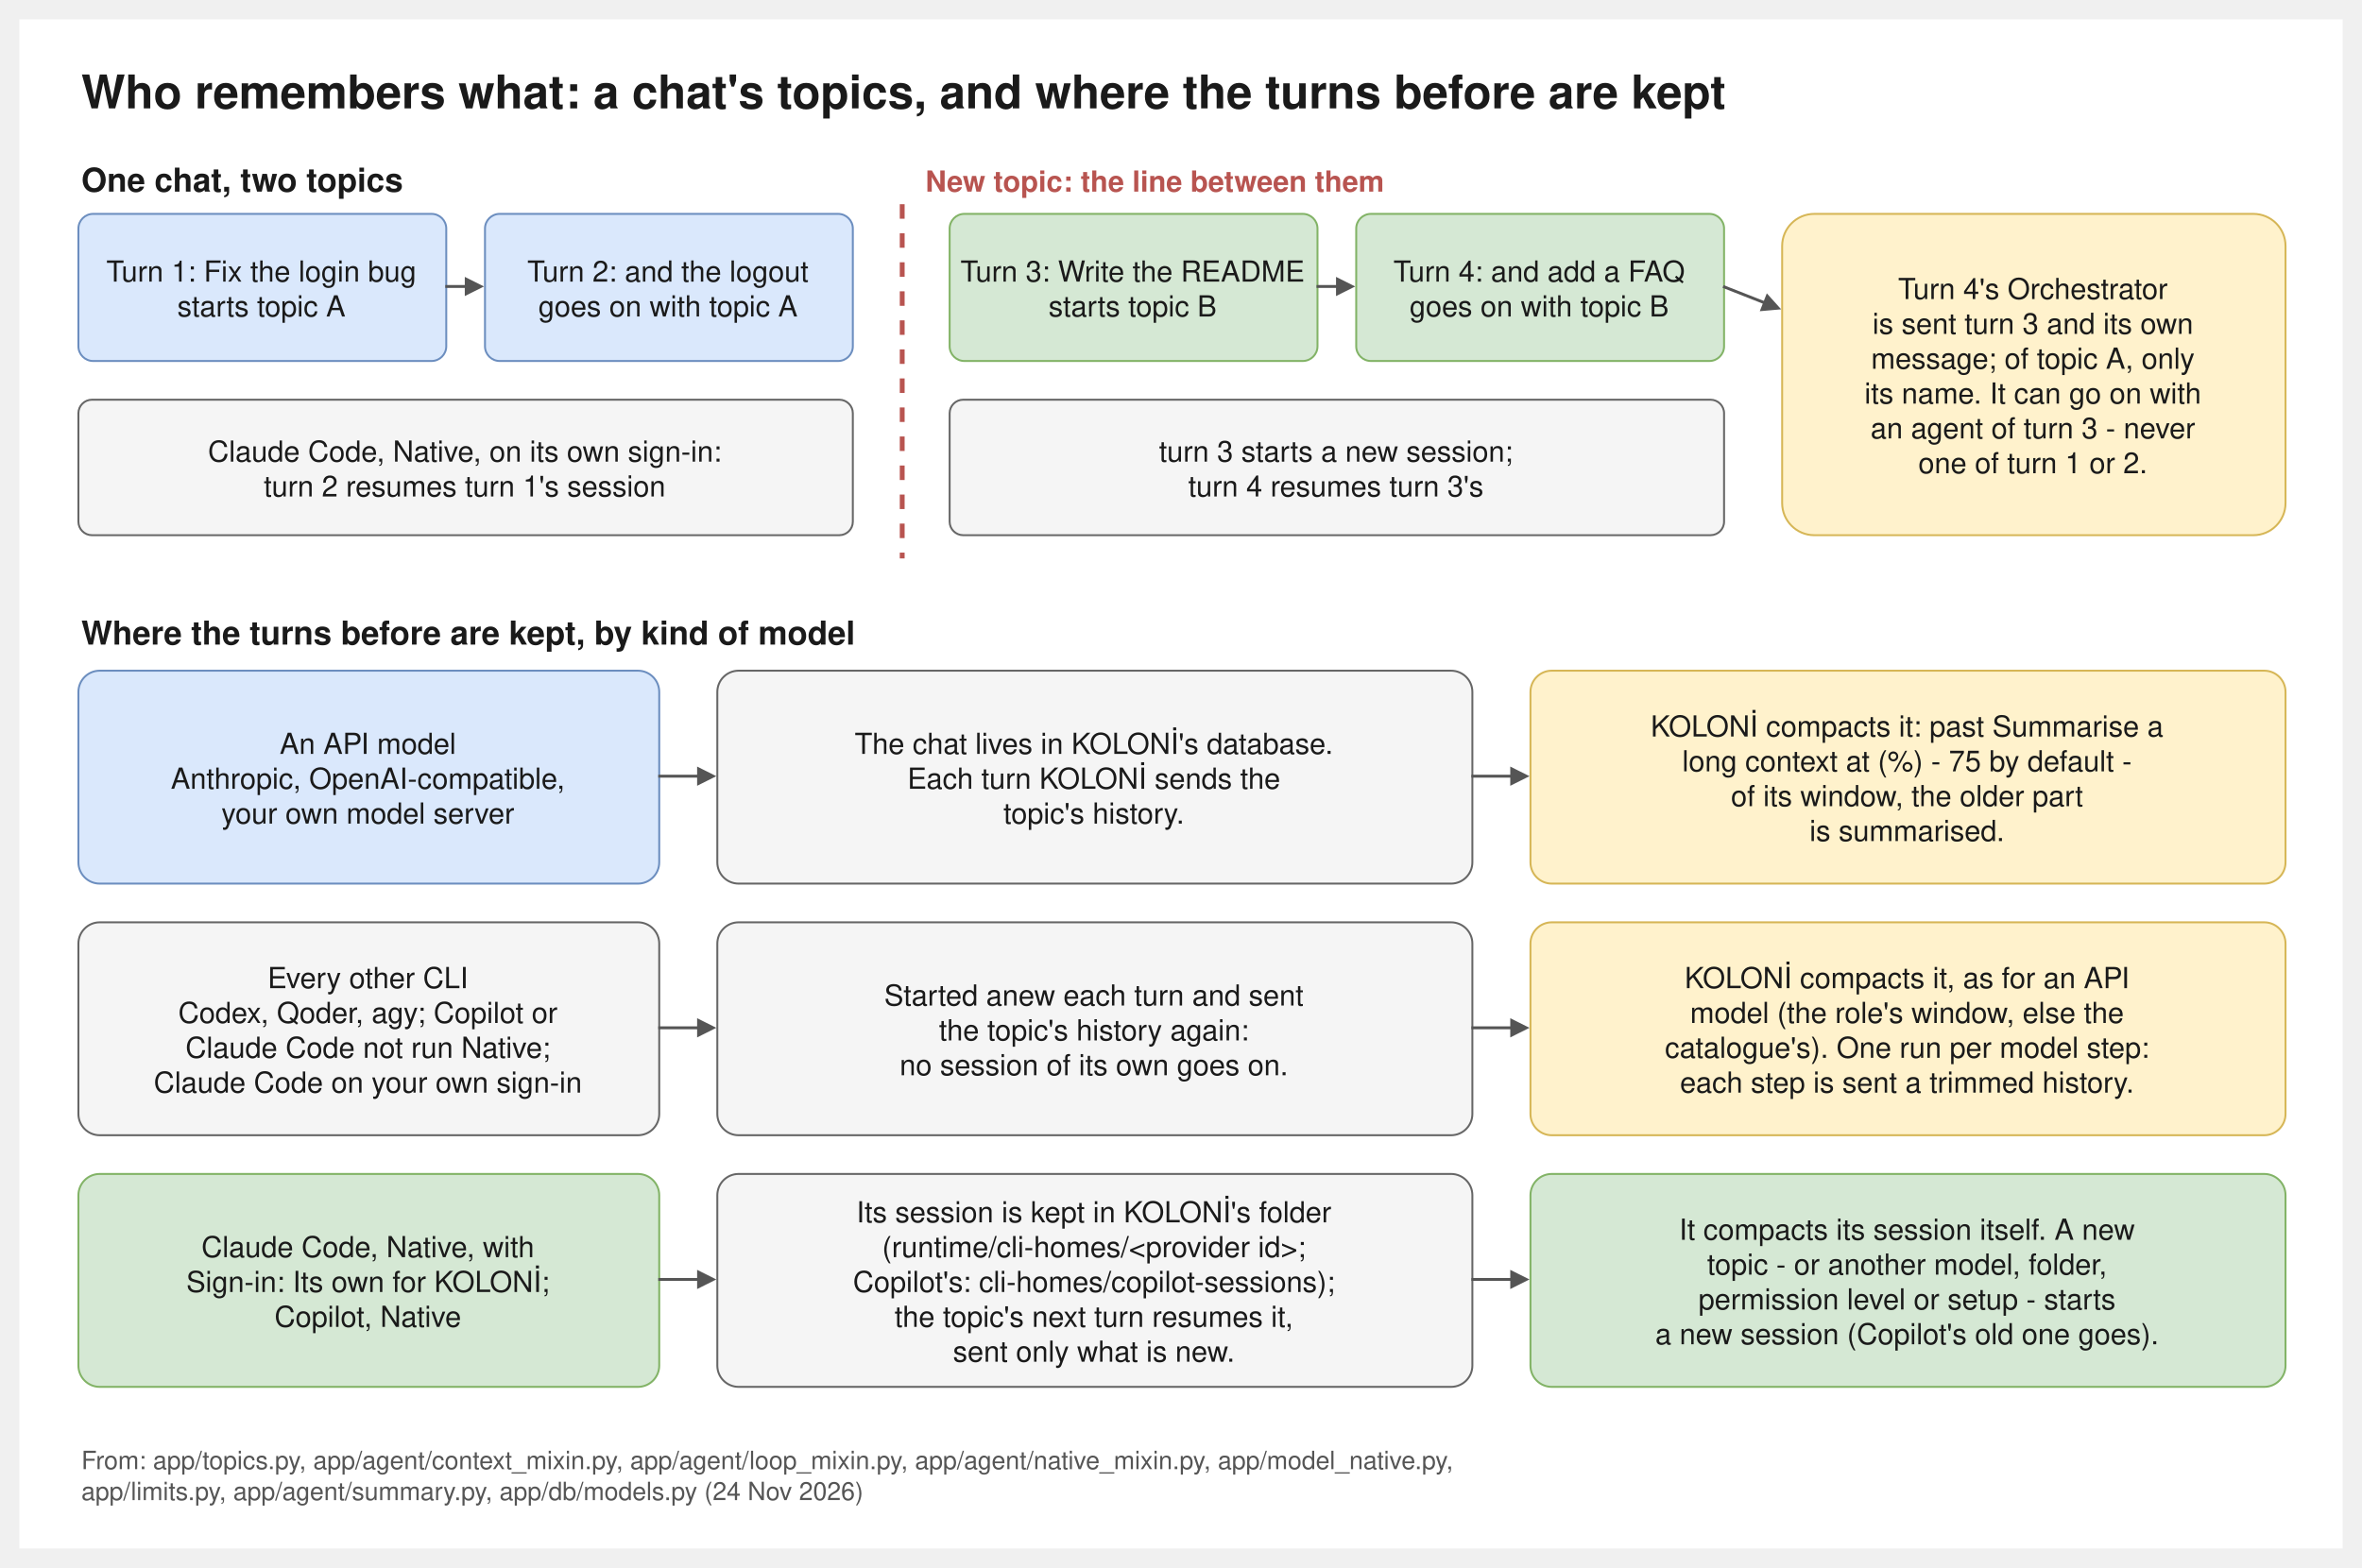
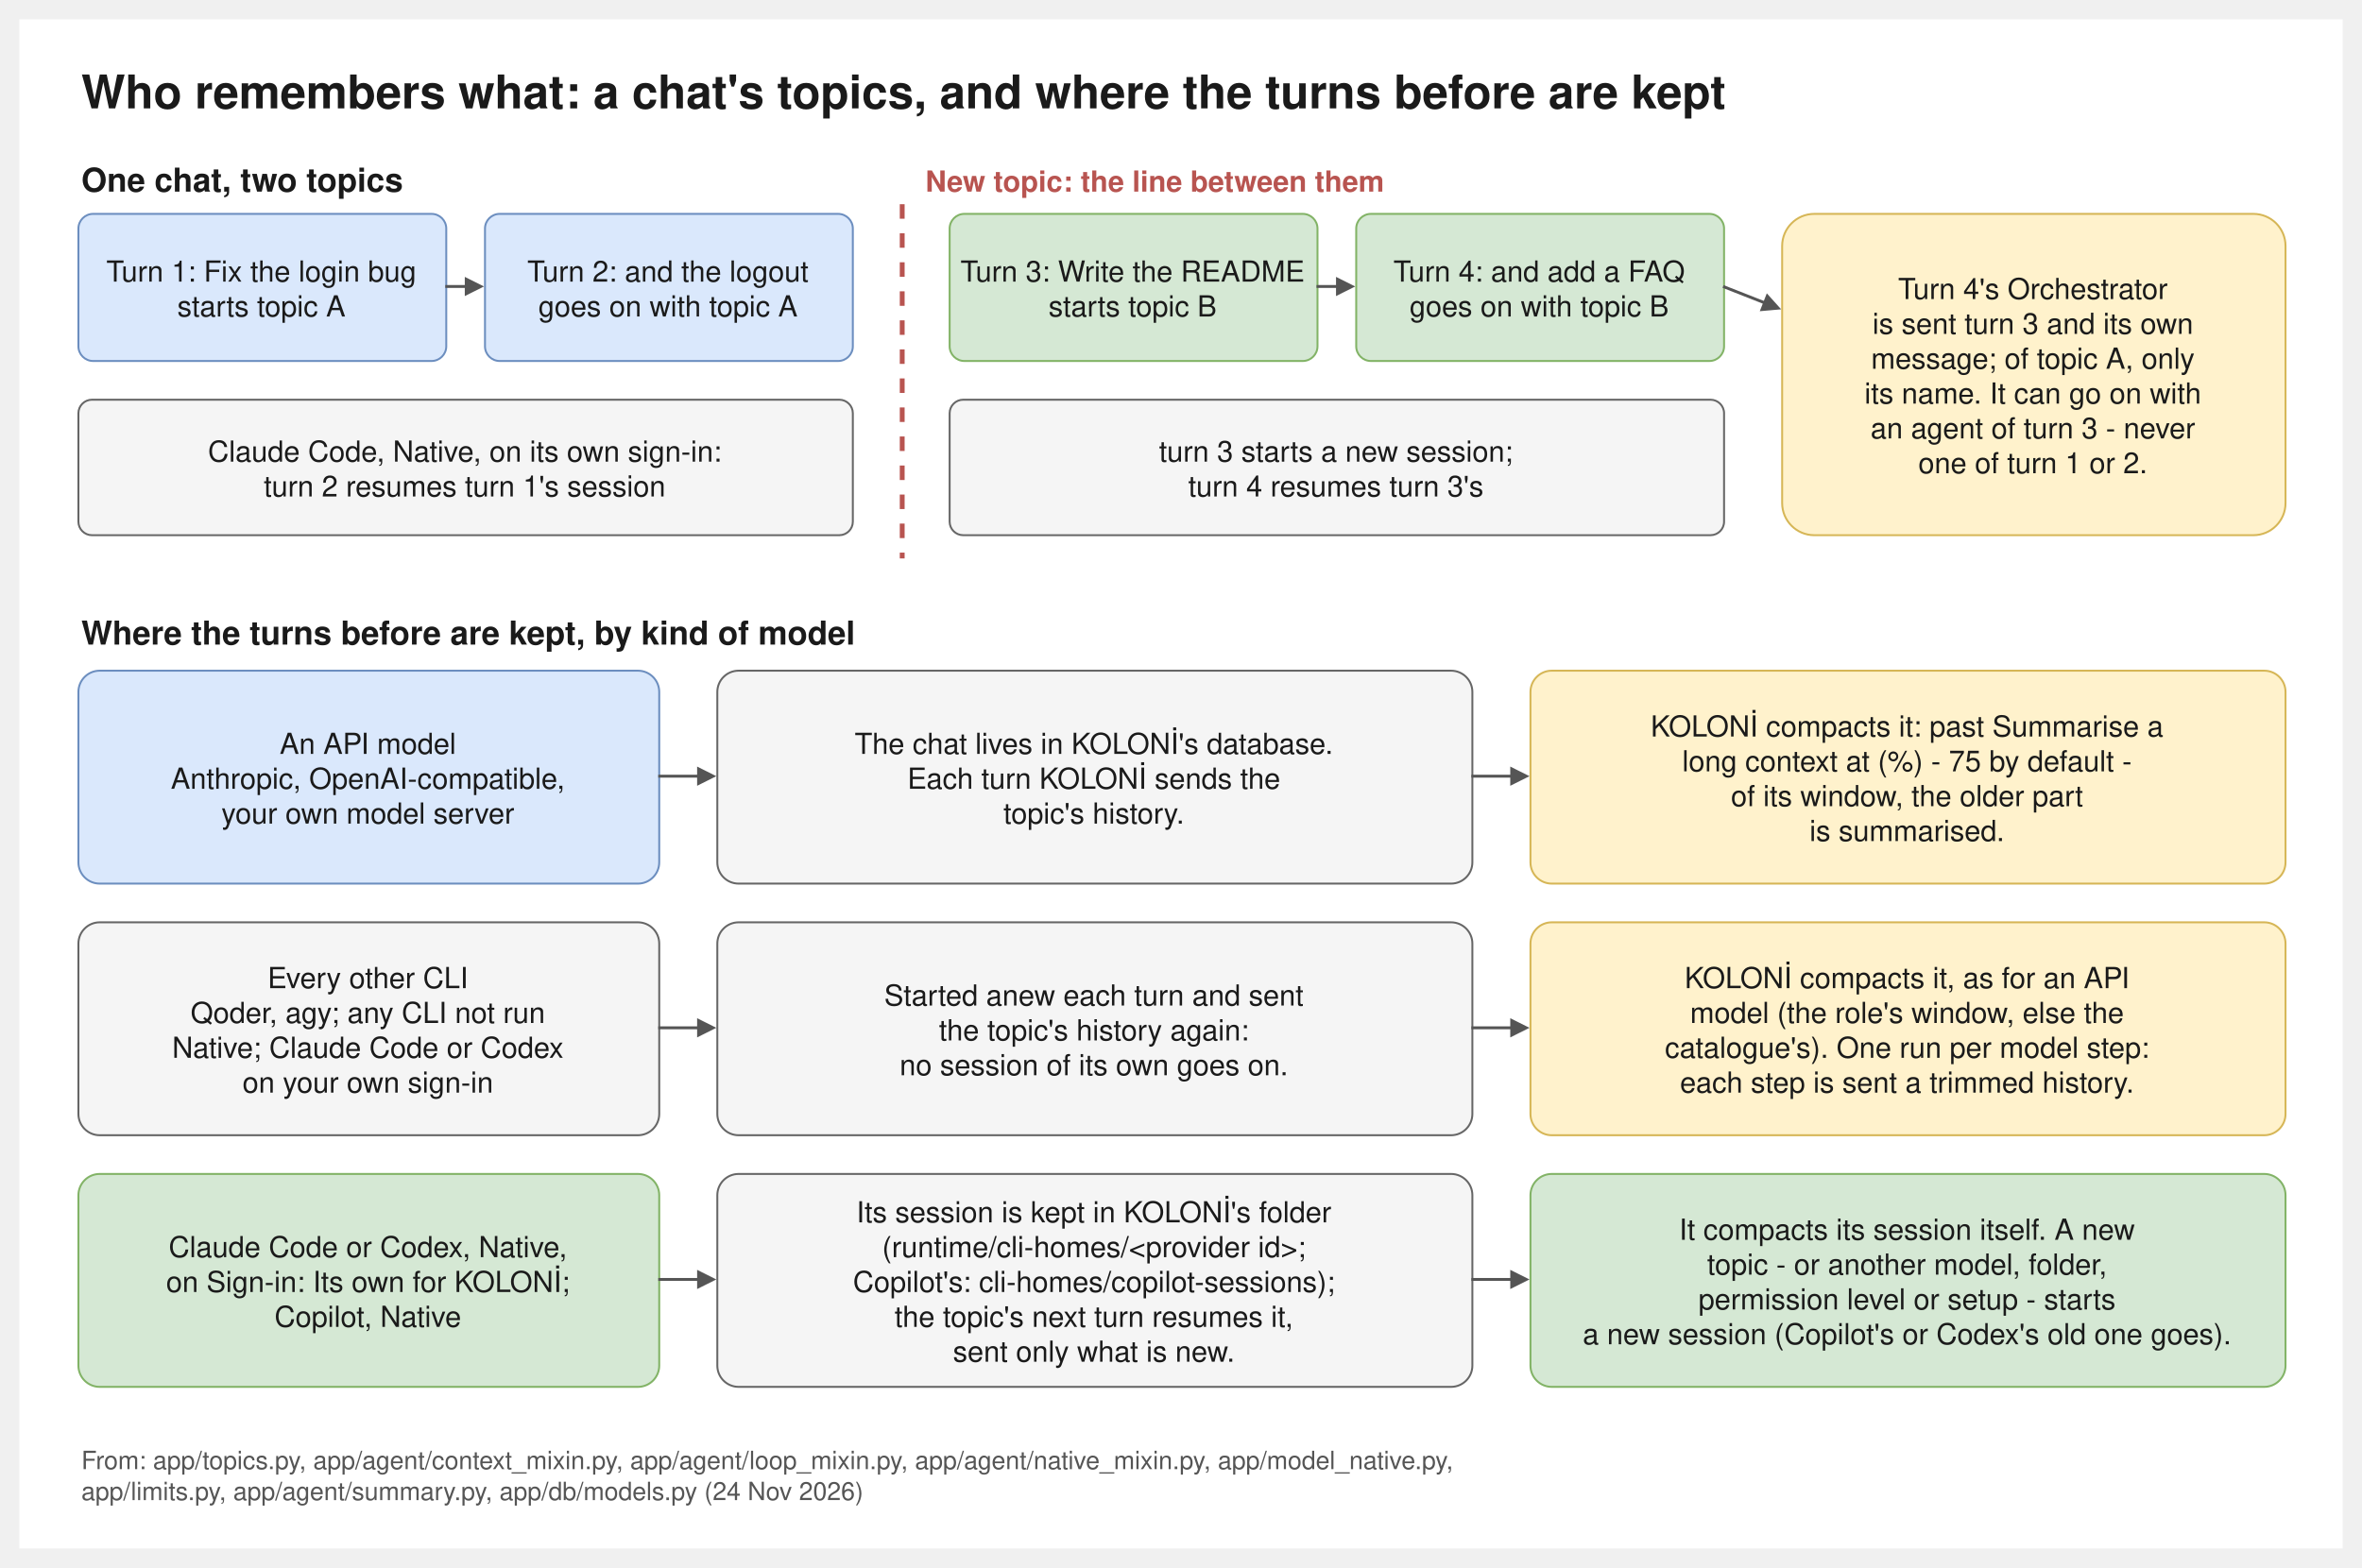
<svg xmlns="http://www.w3.org/2000/svg" style="background: transparent; background-color: transparent;" version="1.1" width="1220px" height="810px" viewBox="0 0 1220 810">
  <defs />
  <g>
    <g data-cell-id="0">
      <g data-cell-id="1">
        <g data-cell-id="backdrop">
          <g>
            <rect x="10" y="10" width="1200" height="790" fill="#ffffff" stroke="none" pointer-events="all" style="fill: light-dark(rgb(255, 255, 255), rgb(18, 18, 18));" />
          </g>
        </g>
        <g data-cell-id="title">
          <g>
            <rect x="40" y="26" width="1140" height="36" fill="none" stroke="none" pointer-events="all" />
          </g>
          <g>
            <g fill="#1a1a1a" font-family="Helvetica" font-weight="bold" text-anchor="start" font-size="24px" style="fill: light-dark(rgb(26, 26, 26), rgb(215, 215, 215));">
              <text x="42" y="56">Who remembers what: a chat's topics, and where the turns before are kept</text>
            </g>
          </g>
        </g>
        <g data-cell-id="s_head">
          <g>
            <rect x="40" y="76" width="400" height="24" fill="none" stroke="none" pointer-events="all" />
          </g>
          <g>
            <g fill="#1a1a1a" font-family="Helvetica" font-weight="bold" text-anchor="start" font-size="17px" style="fill: light-dark(rgb(26, 26, 26), rgb(215, 215, 215));">
              <text x="42" y="99">One chat, two topics</text>
            </g>
          </g>
        </g>
        <g data-cell-id="cut_label">
          <g>
            <rect x="476" y="78" width="300" height="22" fill="none" stroke="none" pointer-events="all" />
          </g>
          <g>
            <g fill="#b85450" font-family="Helvetica" font-weight="bold" text-anchor="start" font-size="15px" style="fill: light-dark(rgb(184, 84, 80), rgb(215, 129, 126));">
              <text x="478" y="99">New topic: the line between them</text>
            </g>
          </g>
        </g>
        <g data-cell-id="t1">
          <g transform="translate(0.5,0.5)">
            <rect x="40" y="110" width="190" height="76" rx="7.6" ry="7.6" fill="#dae8fc" stroke="#6c8ebf" pointer-events="all" style="fill: light-dark(rgb(218, 232, 252), rgb(29, 41, 59)); stroke: light-dark(rgb(108, 142, 191), rgb(92, 121, 163));" />
          </g>
          <g>
            <g fill="#1a1a1a" font-family="Helvetica" text-anchor="middle" font-size="15px" style="fill: light-dark(rgb(26, 26, 26), rgb(215, 215, 215));">
              <text x="135" y="145.5">Turn 1: Fix the login bug</text>
              <text x="135" y="163.5">starts topic A</text>
            </g>
          </g>
        </g>
        <g data-cell-id="t2">
          <g transform="translate(0.5,0.5)">
            <rect x="250" y="110" width="190" height="76" rx="7.6" ry="7.6" fill="#dae8fc" stroke="#6c8ebf" pointer-events="all" style="fill: light-dark(rgb(218, 232, 252), rgb(29, 41, 59)); stroke: light-dark(rgb(108, 142, 191), rgb(92, 121, 163));" />
          </g>
          <g>
            <g fill="#1a1a1a" font-family="Helvetica" text-anchor="middle" font-size="15px" style="fill: light-dark(rgb(26, 26, 26), rgb(215, 215, 215));">
              <text x="345" y="145.5">Turn 2: and the logout</text>
              <text x="345" y="163.5">goes on with topic A</text>
            </g>
          </g>
        </g>
        <g data-cell-id="cut_top">
          <g>
            <rect x="465" y="104" width="1" height="1" fill="none" stroke="none" pointer-events="all" />
          </g>
        </g>
        <g data-cell-id="cut_bottom">
          <g>
            <rect x="465" y="288" width="1" height="1" fill="none" stroke="none" pointer-events="all" />
          </g>
        </g>
        <g data-cell-id="cut">
          <g transform="translate(0.5,0.5)">
            <path d="M 465.5 105 L 465.5 288" fill="none" stroke="#b85450" stroke-width="2.5" stroke-miterlimit="10" stroke-dasharray="7.5 7.5" pointer-events="stroke" style="stroke: light-dark(rgb(184, 84, 80), rgb(215, 129, 126));" />
          </g>
        </g>
        <g data-cell-id="t3">
          <g transform="translate(0.5,0.5)">
            <rect x="490" y="110" width="190" height="76" rx="7.6" ry="7.6" fill="#d5e8d4" stroke="#82b366" pointer-events="all" style="fill: light-dark(rgb(213, 232, 212), rgb(31, 47, 30)); stroke: light-dark(rgb(130, 179, 102), rgb(68, 110, 44));" />
          </g>
          <g>
            <g fill="#1a1a1a" font-family="Helvetica" text-anchor="middle" font-size="15px" style="fill: light-dark(rgb(26, 26, 26), rgb(215, 215, 215));">
              <text x="585" y="145.5">Turn 3: Write the README</text>
              <text x="585" y="163.5">starts topic B</text>
            </g>
          </g>
        </g>
        <g data-cell-id="t4">
          <g transform="translate(0.5,0.5)">
            <rect x="700" y="110" width="190" height="76" rx="7.6" ry="7.6" fill="#d5e8d4" stroke="#82b366" pointer-events="all" style="fill: light-dark(rgb(213, 232, 212), rgb(31, 47, 30)); stroke: light-dark(rgb(130, 179, 102), rgb(68, 110, 44));" />
          </g>
          <g>
            <g fill="#1a1a1a" font-family="Helvetica" text-anchor="middle" font-size="15px" style="fill: light-dark(rgb(26, 26, 26), rgb(215, 215, 215));">
              <text x="795" y="145.5">Turn 4: and add a FAQ</text>
              <text x="795" y="163.5">goes on with topic B</text>
            </g>
          </g>
        </g>
        <g data-cell-id="e1">
          <g>
            <path d="M 230 148 L 240.82 148" fill="none" stroke="#555555" stroke-width="1.5" stroke-miterlimit="10" pointer-events="stroke" style="stroke: light-dark(rgb(85, 85, 85), rgb(164, 164, 164));" />
            <path d="M 248.32 148 L 240.82 151.75 L 240.82 144.25 Z" fill="#555555" stroke="#555555" stroke-width="1.5" stroke-miterlimit="10" pointer-events="all" style="fill: light-dark(rgb(85, 85, 85), rgb(164, 164, 164)); stroke: light-dark(rgb(85, 85, 85), rgb(164, 164, 164));" />
          </g>
        </g>
        <g data-cell-id="e2">
          <g>
            <path d="M 680 148 L 690.82 148" fill="none" stroke="#555555" stroke-width="1.5" stroke-miterlimit="10" pointer-events="stroke" style="stroke: light-dark(rgb(85, 85, 85), rgb(164, 164, 164));" />
            <path d="M 698.32 148 L 690.82 151.75 L 690.82 144.25 Z" fill="#555555" stroke="#555555" stroke-width="1.5" stroke-miterlimit="10" pointer-events="all" style="fill: light-dark(rgb(85, 85, 85), rgb(164, 164, 164)); stroke: light-dark(rgb(85, 85, 85), rgb(164, 164, 164));" />
          </g>
        </g>
        <g data-cell-id="sees">
          <g transform="translate(0.5,0.5)">
            <rect x="920" y="110" width="260" height="166" rx="16.6" ry="16.6" fill="#fff2cc" stroke="#d6b656" pointer-events="all" style="fill: light-dark(rgb(255, 242, 204), rgb(40, 29, 0)); stroke: light-dark(rgb(214, 182, 86), rgb(109, 81, 0));" />
          </g>
          <g>
            <g fill="#1a1a1a" font-family="Helvetica" text-anchor="middle" font-size="15px" style="fill: light-dark(rgb(26, 26, 26), rgb(215, 215, 215));">
              <text x="1050" y="154.5">Turn 4's Orchestrator</text>
              <text x="1050" y="172.5">is sent turn 3 and its own</text>
              <text x="1050" y="190.5">message; of topic A, only</text>
              <text x="1050" y="208.5">its name. It can go on with</text>
              <text x="1050" y="226.5">an agent of turn 3 - never</text>
              <text x="1050" y="244.5">one of turn 1 or 2.</text>
            </g>
          </g>
        </g>
        <g data-cell-id="e3">
          <g>
            <path d="M 890 148 L 911.46 156.44" fill="none" stroke="#555555" stroke-width="1.5" stroke-miterlimit="10" pointer-events="stroke" style="stroke: light-dark(rgb(85, 85, 85), rgb(164, 164, 164));" />
            <path d="M 918.44 159.19 L 910.09 159.93 L 912.83 152.95 Z" fill="#555555" stroke="#555555" stroke-width="1.5" stroke-miterlimit="10" pointer-events="all" style="fill: light-dark(rgb(85, 85, 85), rgb(164, 164, 164)); stroke: light-dark(rgb(85, 85, 85), rgb(164, 164, 164));" />
          </g>
        </g>
        <g data-cell-id="cc_a">
          <g transform="translate(0.5,0.5)">
            <rect x="40" y="206" width="400" height="70" rx="7" ry="7" fill="#f5f5f5" stroke="#666666" pointer-events="all" style="fill: light-dark(rgb(245, 245, 245), rgb(26, 26, 26)); stroke: light-dark(rgb(102, 102, 102), rgb(149, 149, 149));" />
          </g>
          <g>
            <g fill="#1a1a1a" font-family="Helvetica" text-anchor="middle" font-size="15px" style="fill: light-dark(rgb(26, 26, 26), rgb(215, 215, 215));">
              <text x="240" y="238.5">Claude Code, Native, on its own sign-in:</text>
              <text x="240" y="256.5">turn 2 resumes turn 1's session</text>
            </g>
          </g>
        </g>
        <g data-cell-id="cc_b">
          <g transform="translate(0.5,0.5)">
            <rect x="490" y="206" width="400" height="70" rx="7" ry="7" fill="#f5f5f5" stroke="#666666" pointer-events="all" style="fill: light-dark(rgb(245, 245, 245), rgb(26, 26, 26)); stroke: light-dark(rgb(102, 102, 102), rgb(149, 149, 149));" />
          </g>
          <g>
            <g fill="#1a1a1a" font-family="Helvetica" text-anchor="middle" font-size="15px" style="fill: light-dark(rgb(26, 26, 26), rgb(215, 215, 215));">
              <text x="690" y="238.5">turn 3 starts a new session;</text>
              <text x="690" y="256.5">turn 4 resumes turn 3's</text>
            </g>
          </g>
        </g>
        <g data-cell-id="l_head">
          <g>
            <rect x="40" y="310" width="1140" height="24" fill="none" stroke="none" pointer-events="all" />
          </g>
          <g>
            <g fill="#1a1a1a" font-family="Helvetica" font-weight="bold" text-anchor="start" font-size="17px" style="fill: light-dark(rgb(26, 26, 26), rgb(215, 215, 215));">
              <text x="42" y="333">Where the turns before are kept, by kind of model</text>
            </g>
          </g>
        </g>
        <g data-cell-id="l1">
          <g transform="translate(0.5,0.5)">
            <rect x="40" y="346" width="300" height="110" rx="11" ry="11" fill="#dae8fc" stroke="#6c8ebf" pointer-events="all" style="fill: light-dark(rgb(218, 232, 252), rgb(29, 41, 59)); stroke: light-dark(rgb(108, 142, 191), rgb(92, 121, 163));" />
          </g>
          <g>
            <g fill="#1a1a1a" font-family="Helvetica" text-anchor="middle" font-size="15px" style="fill: light-dark(rgb(26, 26, 26), rgb(215, 215, 215));">
              <text x="190" y="389.5">An API model</text>
              <text x="190" y="407.5">Anthropic, OpenAI-compatible,</text>
              <text x="190" y="425.5">your own model server</text>
            </g>
          </g>
        </g>
        <g data-cell-id="l1a">
          <g transform="translate(0.5,0.5)">
            <rect x="370" y="346" width="390" height="110" rx="11" ry="11" fill="#f5f5f5" stroke="#666666" pointer-events="all" style="fill: light-dark(rgb(245, 245, 245), rgb(26, 26, 26)); stroke: light-dark(rgb(102, 102, 102), rgb(149, 149, 149));" />
          </g>
          <g>
            <g fill="#1a1a1a" font-family="Helvetica" text-anchor="middle" font-size="15px" style="fill: light-dark(rgb(26, 26, 26), rgb(215, 215, 215));">
              <text x="565" y="389.5">The chat lives in KOLONİ's database.</text>
              <text x="565" y="407.5">Each turn KOLONİ sends the</text>
              <text x="565" y="425.5">topic's history.</text>
            </g>
          </g>
        </g>
        <g data-cell-id="l1b">
          <g transform="translate(0.5,0.5)">
            <rect x="790" y="346" width="390" height="110" rx="11" ry="11" fill="#fff2cc" stroke="#d6b656" pointer-events="all" style="fill: light-dark(rgb(255, 242, 204), rgb(40, 29, 0)); stroke: light-dark(rgb(214, 182, 86), rgb(109, 81, 0));" />
          </g>
          <g>
            <g fill="#1a1a1a" font-family="Helvetica" text-anchor="middle" font-size="15px" style="fill: light-dark(rgb(26, 26, 26), rgb(215, 215, 215));">
              <text x="985" y="380.5">KOLONİ compacts it: past Summarise a</text>
              <text x="985" y="398.5">long context at (%) - 75 by default -</text>
              <text x="985" y="416.5">of its window, the older part</text>
              <text x="985" y="434.5">is summarised.</text>
            </g>
          </g>
        </g>
        <g data-cell-id="l2">
          <g transform="translate(0.5,0.5)">
            <rect x="40" y="476" width="300" height="110" rx="11" ry="11" fill="#f5f5f5" stroke="#666666" pointer-events="all" style="fill: light-dark(rgb(245, 245, 245), rgb(26, 26, 26)); stroke: light-dark(rgb(102, 102, 102), rgb(149, 149, 149));" />
          </g>
          <g>
            <g fill="#1a1a1a" font-family="Helvetica" text-anchor="middle" font-size="15px" style="fill: light-dark(rgb(26, 26, 26), rgb(215, 215, 215));">
              <text x="190" y="510.5">Every other CLI</text>
-               <text x="190" y="528.5">Codex, Qoder, agy; Copilot or</text>
-               <text x="190" y="546.5">Claude Code not run Native;</text>
-               <text x="190" y="564.5">Claude Code on your own sign-in</text>
+               <text x="190" y="528.5">Qoder, agy; any CLI not run</text>
+               <text x="190" y="546.5">Native; Claude Code or Codex</text>
+               <text x="190" y="564.5">on your own sign-in</text>
            </g>
          </g>
        </g>
        <g data-cell-id="l2a">
          <g transform="translate(0.5,0.5)">
            <rect x="370" y="476" width="390" height="110" rx="11" ry="11" fill="#f5f5f5" stroke="#666666" pointer-events="all" style="fill: light-dark(rgb(245, 245, 245), rgb(26, 26, 26)); stroke: light-dark(rgb(102, 102, 102), rgb(149, 149, 149));" />
          </g>
          <g>
            <g fill="#1a1a1a" font-family="Helvetica" text-anchor="middle" font-size="15px" style="fill: light-dark(rgb(26, 26, 26), rgb(215, 215, 215));">
              <text x="565" y="519.5">Started anew each turn and sent</text>
              <text x="565" y="537.5">the topic's history again:</text>
              <text x="565" y="555.5">no session of its own goes on.</text>
            </g>
          </g>
        </g>
        <g data-cell-id="l2b">
          <g transform="translate(0.5,0.5)">
            <rect x="790" y="476" width="390" height="110" rx="11" ry="11" fill="#fff2cc" stroke="#d6b656" pointer-events="all" style="fill: light-dark(rgb(255, 242, 204), rgb(40, 29, 0)); stroke: light-dark(rgb(214, 182, 86), rgb(109, 81, 0));" />
          </g>
          <g>
            <g fill="#1a1a1a" font-family="Helvetica" text-anchor="middle" font-size="15px" style="fill: light-dark(rgb(26, 26, 26), rgb(215, 215, 215));">
              <text x="985" y="510.5">KOLONİ compacts it, as for an API</text>
              <text x="985" y="528.5">model (the role's window, else the</text>
              <text x="985" y="546.5">catalogue's). One run per model step:</text>
              <text x="985" y="564.5">each step is sent a trimmed history.</text>
            </g>
          </g>
        </g>
        <g data-cell-id="l3">
          <g transform="translate(0.5,0.5)">
            <rect x="40" y="606" width="300" height="110" rx="11" ry="11" fill="#d5e8d4" stroke="#82b366" pointer-events="all" style="fill: light-dark(rgb(213, 232, 212), rgb(31, 47, 30)); stroke: light-dark(rgb(130, 179, 102), rgb(68, 110, 44));" />
          </g>
          <g>
            <g fill="#1a1a1a" font-family="Helvetica" text-anchor="middle" font-size="15px" style="fill: light-dark(rgb(26, 26, 26), rgb(215, 215, 215));">
-               <text x="190" y="649.5">Claude Code, Native, with</text>
-               <text x="190" y="667.5">Sign-in: Its own for KOLONİ;</text>
+               <text x="190" y="649.5">Claude Code or Codex, Native,</text>
+               <text x="190" y="667.5">on Sign-in: Its own for KOLONİ;</text>
              <text x="190" y="685.5">Copilot, Native</text>
            </g>
          </g>
        </g>
        <g data-cell-id="l3a">
          <g transform="translate(0.5,0.5)">
            <rect x="370" y="606" width="390" height="110" rx="11" ry="11" fill="#f5f5f5" stroke="#666666" pointer-events="all" style="fill: light-dark(rgb(245, 245, 245), rgb(26, 26, 26)); stroke: light-dark(rgb(102, 102, 102), rgb(149, 149, 149));" />
          </g>
          <g>
            <g fill="#1a1a1a" font-family="Helvetica" text-anchor="middle" font-size="15px" style="fill: light-dark(rgb(26, 26, 26), rgb(215, 215, 215));">
              <text x="565" y="631.5">Its session is kept in KOLONİ's folder</text>
              <text x="565" y="649.5">(runtime/cli-homes/&lt;provider id&gt;;</text>
              <text x="565" y="667.5">Copilot's: cli-homes/copilot-sessions);</text>
              <text x="565" y="685.5">the topic's next turn resumes it,</text>
              <text x="565" y="703.5">sent only what is new.</text>
            </g>
          </g>
        </g>
        <g data-cell-id="l3b">
          <g transform="translate(0.5,0.5)">
            <rect x="790" y="606" width="390" height="110" rx="11" ry="11" fill="#d5e8d4" stroke="#82b366" pointer-events="all" style="fill: light-dark(rgb(213, 232, 212), rgb(31, 47, 30)); stroke: light-dark(rgb(130, 179, 102), rgb(68, 110, 44));" />
          </g>
          <g>
            <g fill="#1a1a1a" font-family="Helvetica" text-anchor="middle" font-size="15px" style="fill: light-dark(rgb(26, 26, 26), rgb(215, 215, 215));">
              <text x="985" y="640.5">It compacts its session itself. A new</text>
              <text x="985" y="658.5">topic - or another model, folder,</text>
              <text x="985" y="676.5">permission level or setup - starts</text>
-               <text x="985" y="694.5">a new session (Copilot's old one goes).</text>
+               <text x="985" y="694.5">a new session (Copilot's or Codex's old one goes).</text>
            </g>
          </g>
        </g>
        <g data-cell-id="e11">
          <g>
            <path d="M 340 401 L 360.82 401" fill="none" stroke="#555555" stroke-width="1.5" stroke-miterlimit="10" pointer-events="stroke" style="stroke: light-dark(rgb(85, 85, 85), rgb(164, 164, 164));" />
            <path d="M 368.32 401 L 360.82 404.75 L 360.82 397.25 Z" fill="#555555" stroke="#555555" stroke-width="1.5" stroke-miterlimit="10" pointer-events="all" style="fill: light-dark(rgb(85, 85, 85), rgb(164, 164, 164)); stroke: light-dark(rgb(85, 85, 85), rgb(164, 164, 164));" />
          </g>
        </g>
        <g data-cell-id="e12">
          <g>
            <path d="M 760 401 L 780.82 401" fill="none" stroke="#555555" stroke-width="1.5" stroke-miterlimit="10" pointer-events="stroke" style="stroke: light-dark(rgb(85, 85, 85), rgb(164, 164, 164));" />
            <path d="M 788.32 401 L 780.82 404.75 L 780.82 397.25 Z" fill="#555555" stroke="#555555" stroke-width="1.5" stroke-miterlimit="10" pointer-events="all" style="fill: light-dark(rgb(85, 85, 85), rgb(164, 164, 164)); stroke: light-dark(rgb(85, 85, 85), rgb(164, 164, 164));" />
          </g>
        </g>
        <g data-cell-id="e21">
          <g>
            <path d="M 340 531 L 360.82 531" fill="none" stroke="#555555" stroke-width="1.5" stroke-miterlimit="10" pointer-events="stroke" style="stroke: light-dark(rgb(85, 85, 85), rgb(164, 164, 164));" />
            <path d="M 368.32 531 L 360.82 534.75 L 360.82 527.25 Z" fill="#555555" stroke="#555555" stroke-width="1.5" stroke-miterlimit="10" pointer-events="all" style="fill: light-dark(rgb(85, 85, 85), rgb(164, 164, 164)); stroke: light-dark(rgb(85, 85, 85), rgb(164, 164, 164));" />
          </g>
        </g>
        <g data-cell-id="e22">
          <g>
            <path d="M 760 531 L 780.82 531" fill="none" stroke="#555555" stroke-width="1.5" stroke-miterlimit="10" pointer-events="stroke" style="stroke: light-dark(rgb(85, 85, 85), rgb(164, 164, 164));" />
            <path d="M 788.32 531 L 780.82 534.75 L 780.82 527.25 Z" fill="#555555" stroke="#555555" stroke-width="1.5" stroke-miterlimit="10" pointer-events="all" style="fill: light-dark(rgb(85, 85, 85), rgb(164, 164, 164)); stroke: light-dark(rgb(85, 85, 85), rgb(164, 164, 164));" />
          </g>
        </g>
        <g data-cell-id="e31">
          <g>
            <path d="M 340 661 L 360.82 661" fill="none" stroke="#555555" stroke-width="1.5" stroke-miterlimit="10" pointer-events="stroke" style="stroke: light-dark(rgb(85, 85, 85), rgb(164, 164, 164));" />
            <path d="M 368.32 661 L 360.82 664.75 L 360.82 657.25 Z" fill="#555555" stroke="#555555" stroke-width="1.5" stroke-miterlimit="10" pointer-events="all" style="fill: light-dark(rgb(85, 85, 85), rgb(164, 164, 164)); stroke: light-dark(rgb(85, 85, 85), rgb(164, 164, 164));" />
          </g>
        </g>
        <g data-cell-id="e32">
          <g>
            <path d="M 760 661 L 780.82 661" fill="none" stroke="#555555" stroke-width="1.5" stroke-miterlimit="10" pointer-events="stroke" style="stroke: light-dark(rgb(85, 85, 85), rgb(164, 164, 164));" />
            <path d="M 788.32 661 L 780.82 664.75 L 780.82 657.25 Z" fill="#555555" stroke="#555555" stroke-width="1.5" stroke-miterlimit="10" pointer-events="all" style="fill: light-dark(rgb(85, 85, 85), rgb(164, 164, 164)); stroke: light-dark(rgb(85, 85, 85), rgb(164, 164, 164));" />
          </g>
        </g>
        <g data-cell-id="footer">
          <g>
            <rect x="40" y="740" width="1140" height="40" fill="none" stroke="none" pointer-events="all" />
          </g>
          <g>
            <g fill="#555555" font-family="Helvetica" text-anchor="start" font-size="13px" style="fill: light-dark(rgb(85, 85, 85), rgb(164, 164, 164));">
              <text x="42" y="759">From: app/topics.py, app/agent/context_mixin.py, app/agent/loop_mixin.py, app/agent/native_mixin.py, app/model_native.py,</text>
              <text x="42" y="775">app/limits.py, app/agent/summary.py, app/db/models.py (24 Nov 2026)</text>
            </g>
          </g>
        </g>
      </g>
    </g>
  </g>
</svg>
